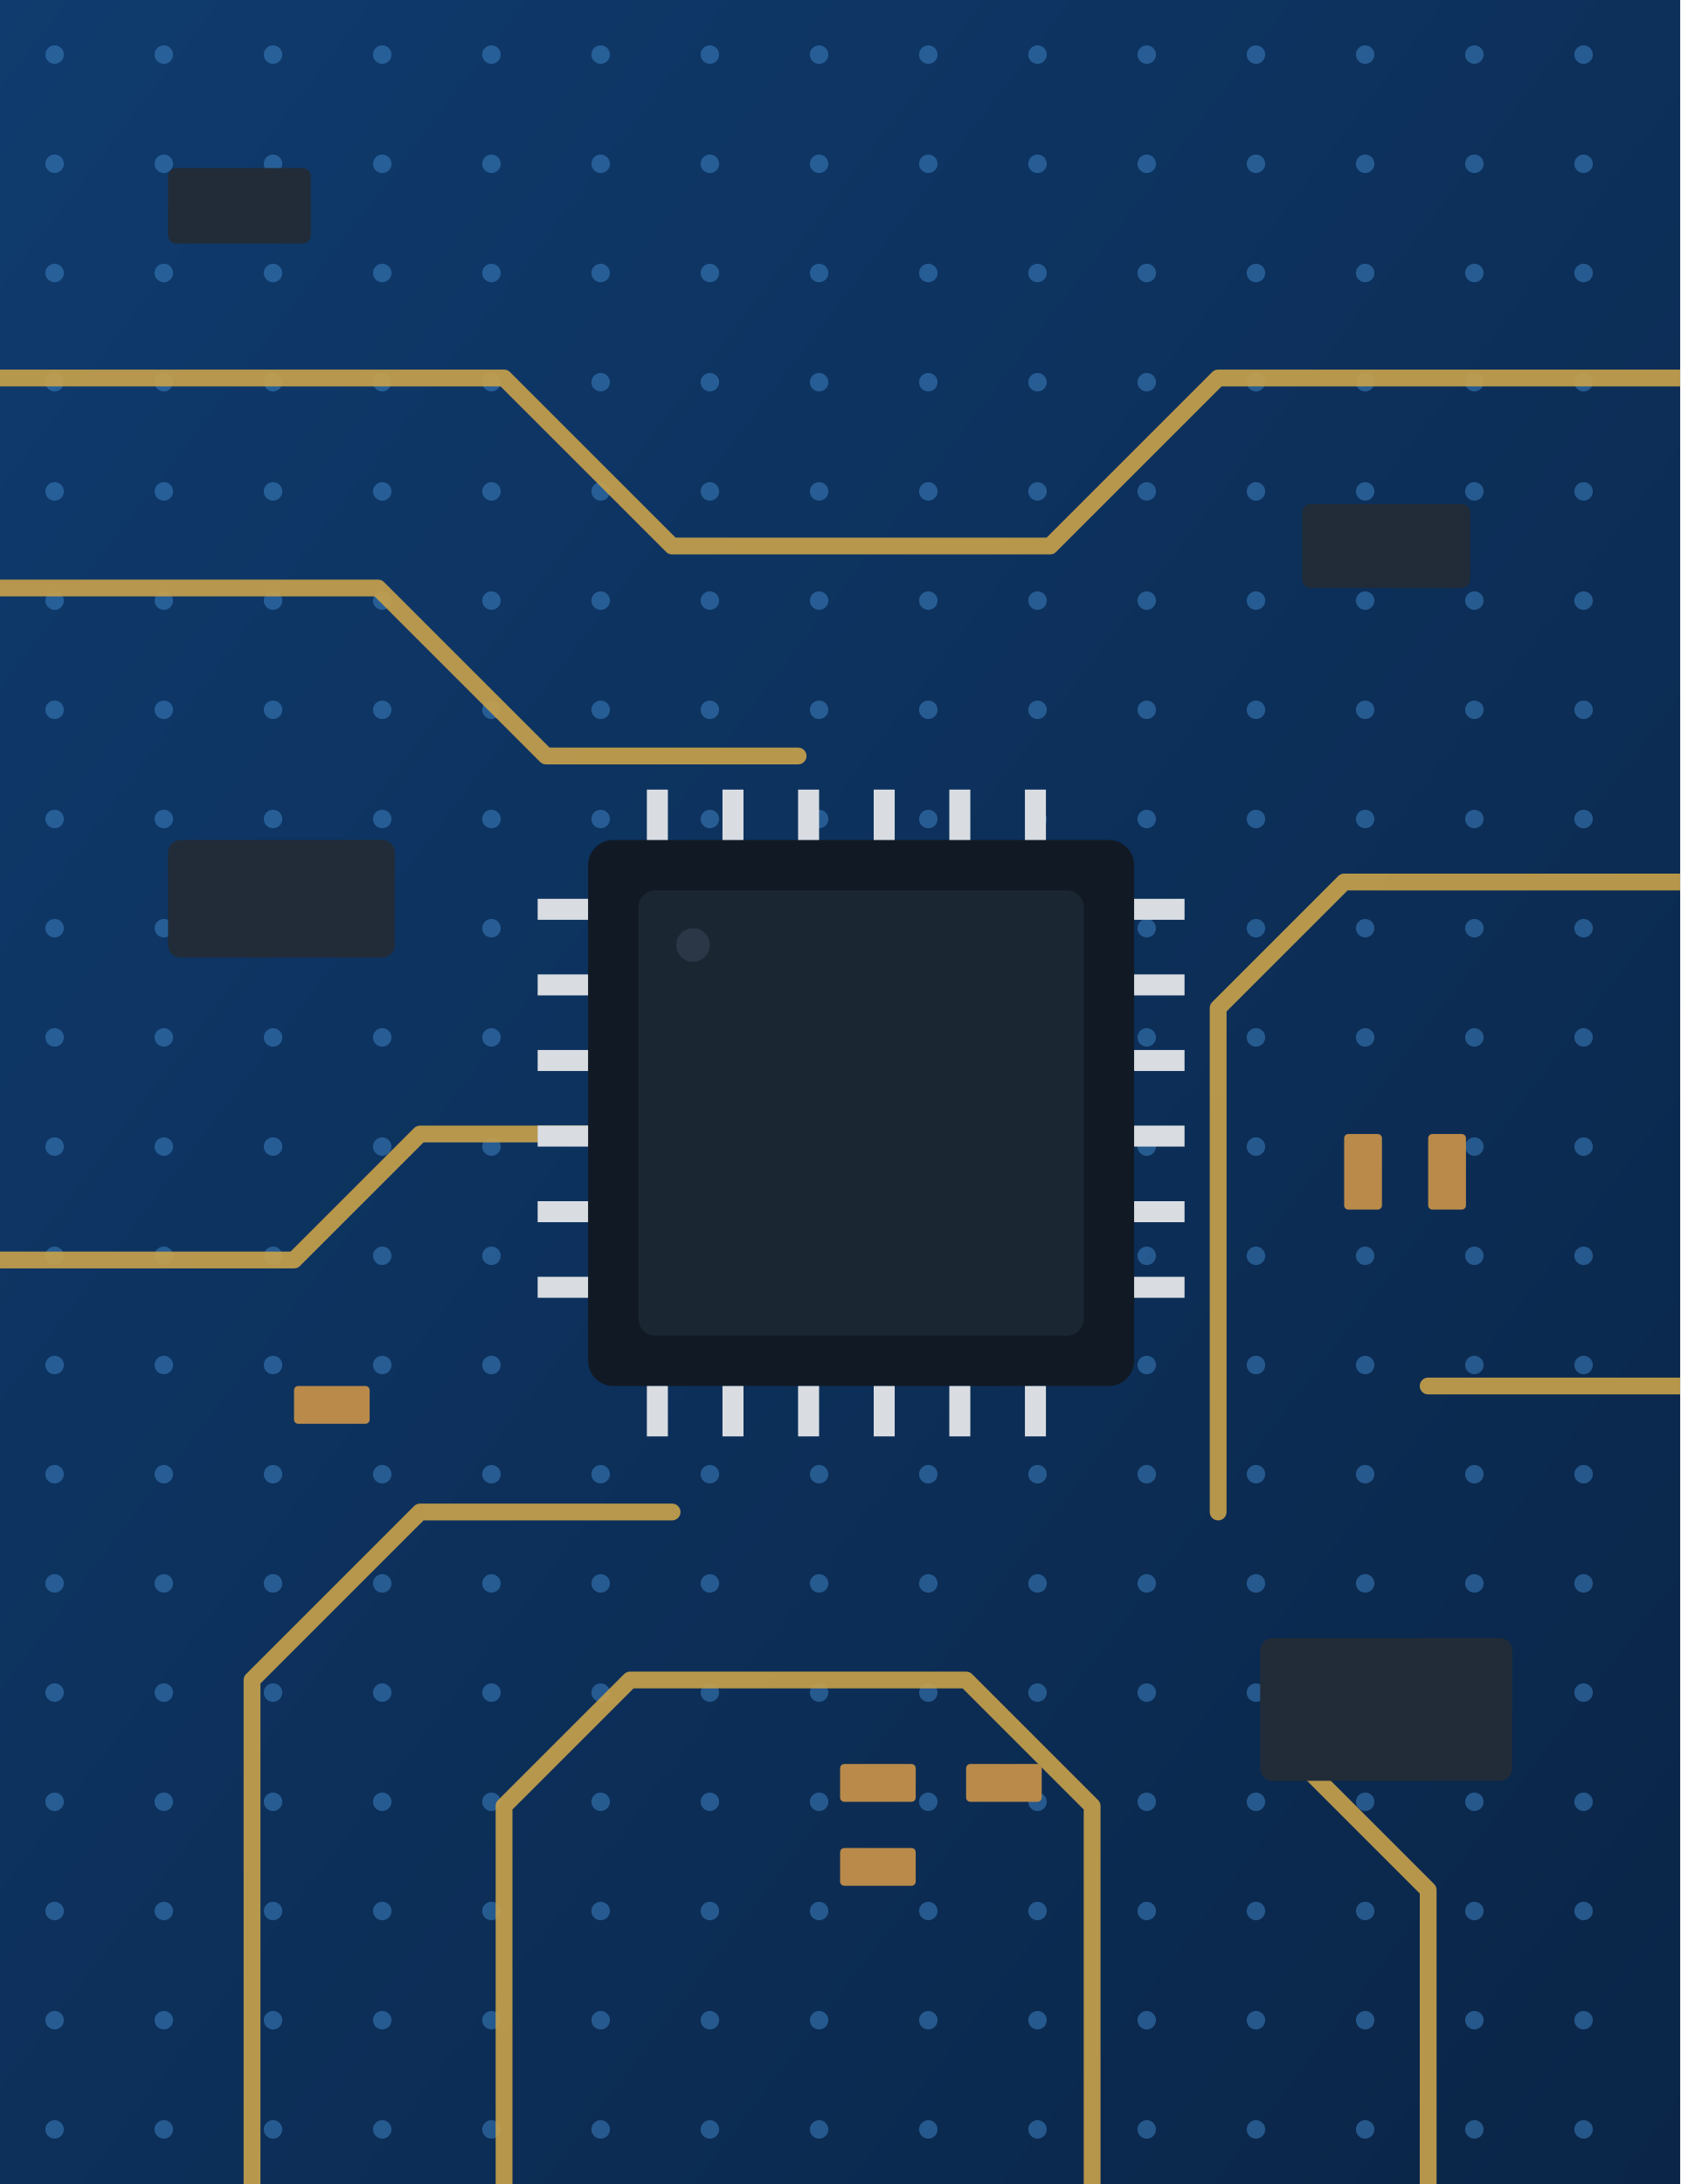
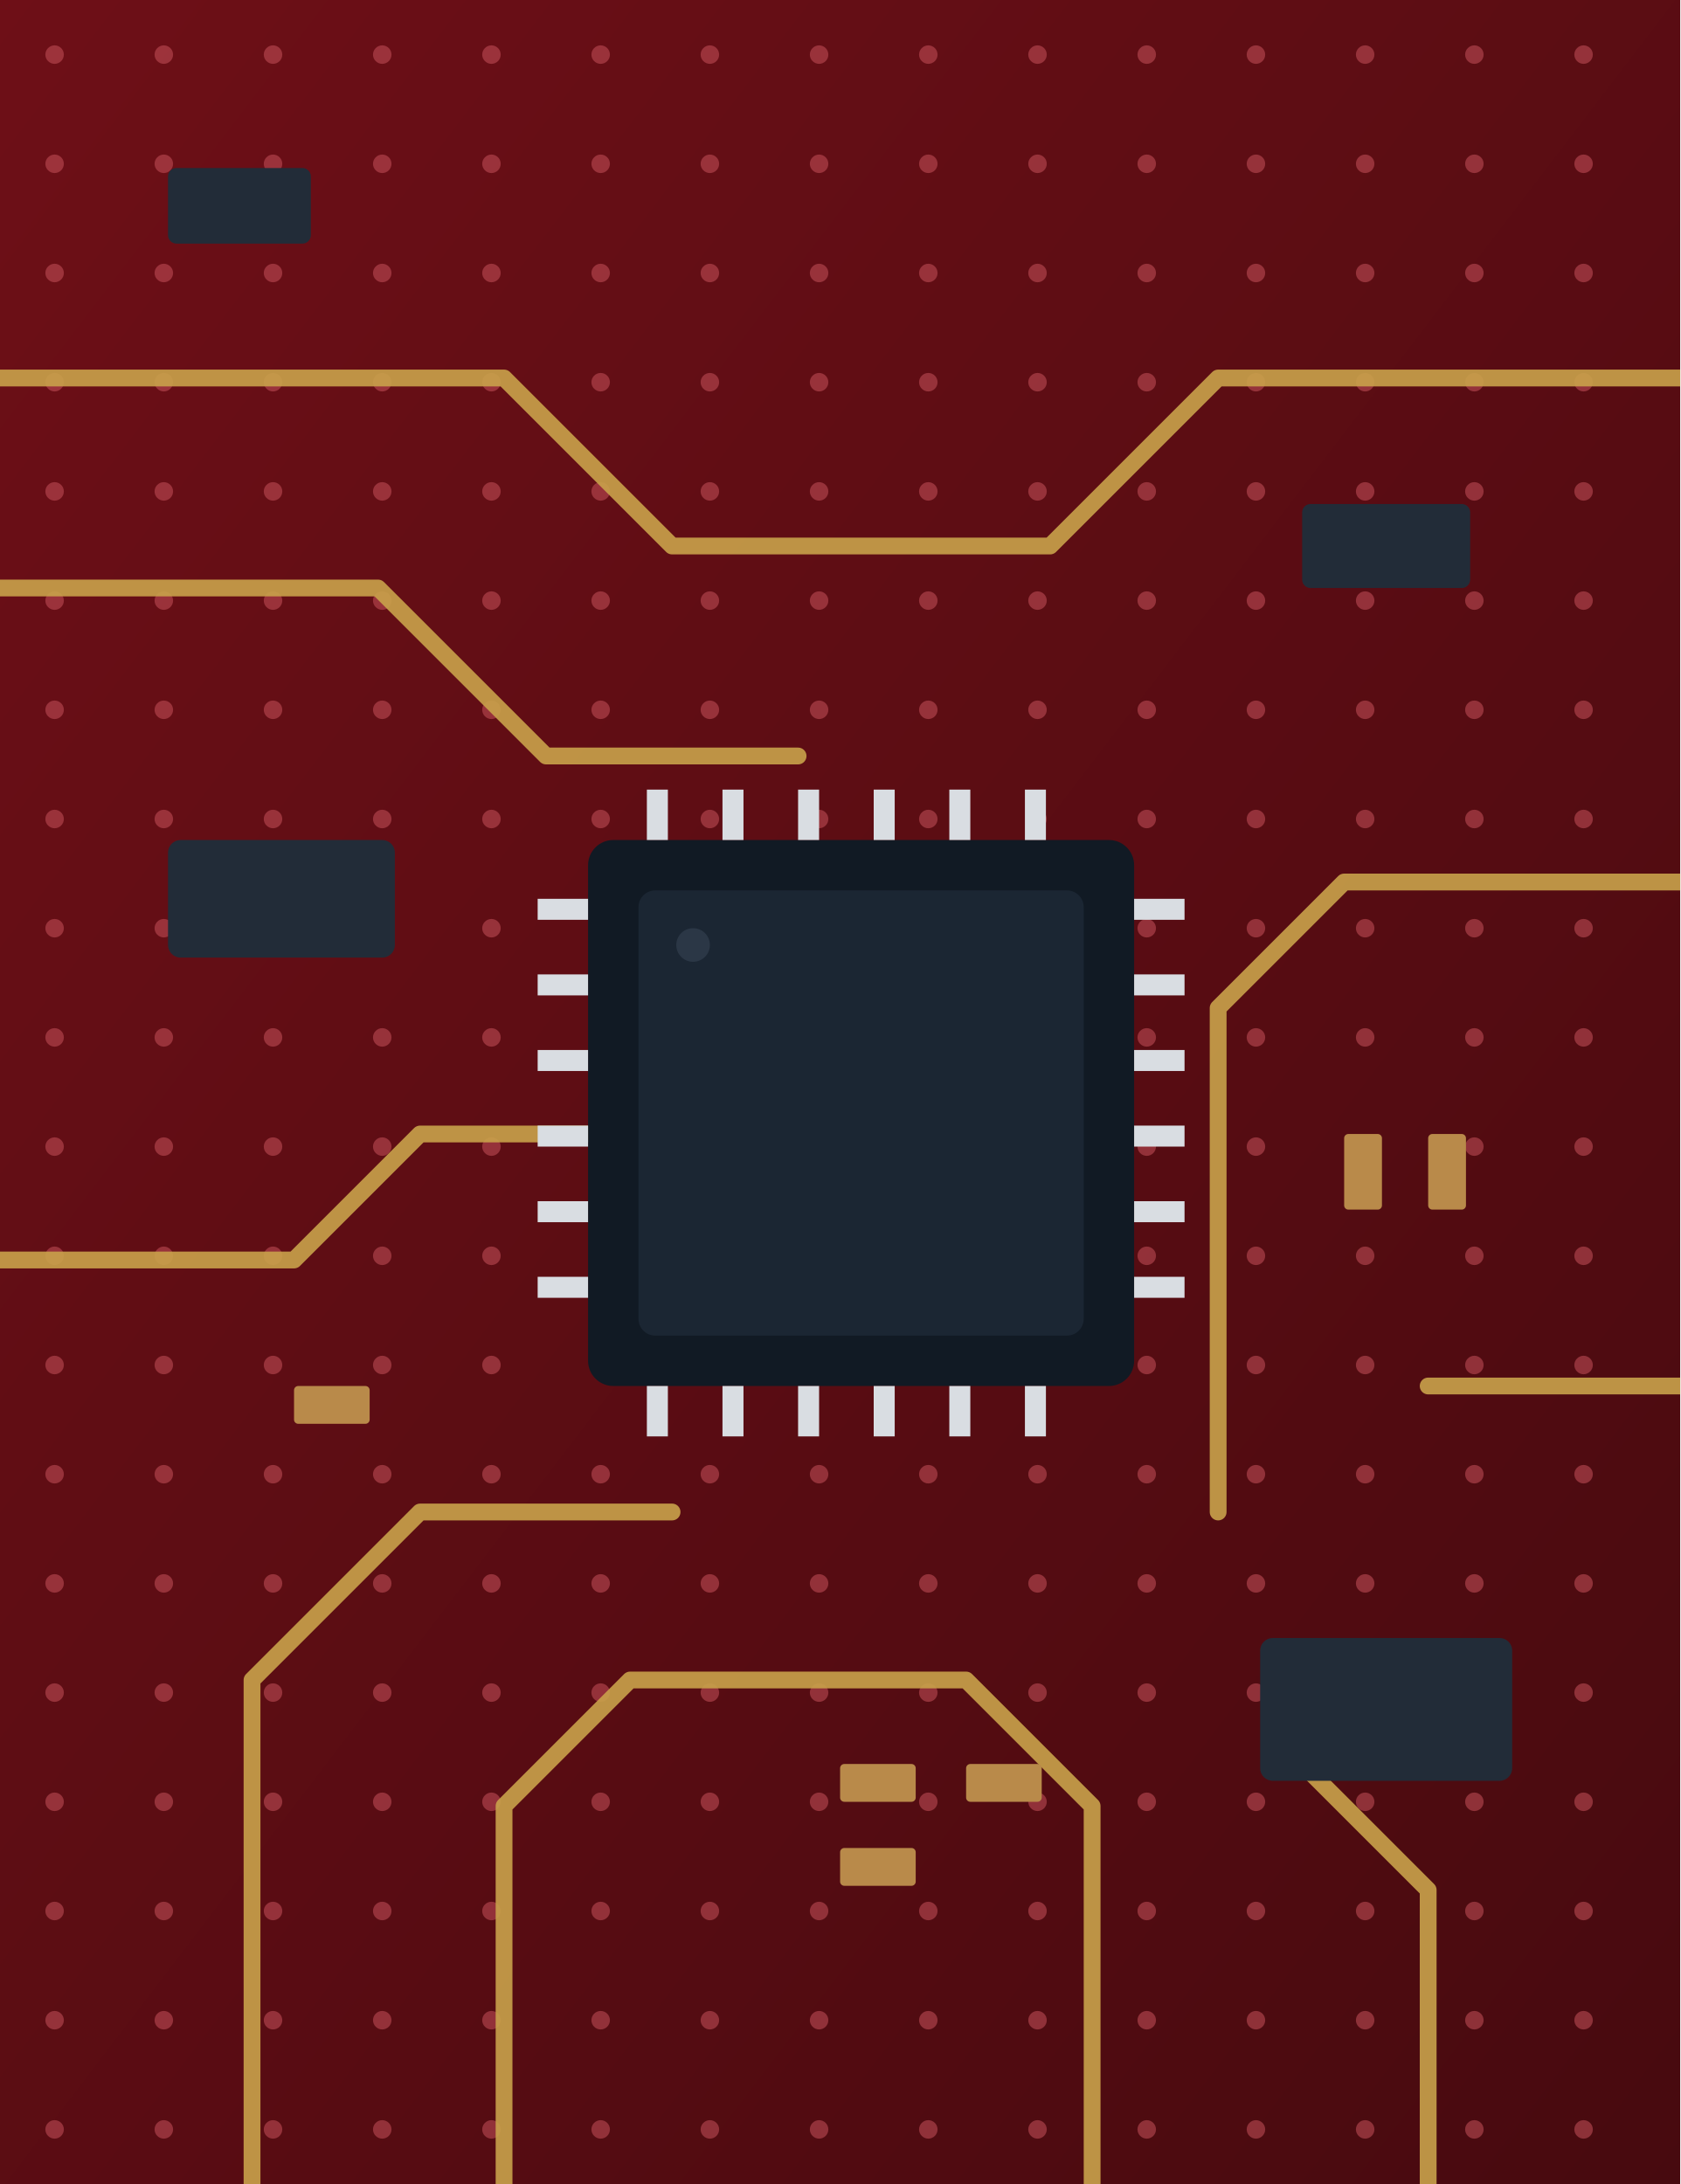
<svg xmlns="http://www.w3.org/2000/svg" viewBox="0 0 400 520" preserveAspectRatio="xMidYMid slice">
  <defs>
    <pattern id="vias" width="26" height="26" patternUnits="userSpaceOnUse">
-       <circle cx="13" cy="13" r="2.2" fill="#3c7fbf" opacity=".55" />
+       <circle cx="13" cy="13" r="2.2" fill="#c4505a" opacity=".55" />
    </pattern>
    <linearGradient id="bg" x1="0" y1="0" x2="1" y2="1">
-       <stop offset="0" stop-color="#0f3b6e" />
-       <stop offset="1" stop-color="#0a2547" />
+       <stop offset="0" stop-color="#6e0f17" />
+       <stop offset="1" stop-color="#470a0f" />
    </linearGradient>
  </defs>
  <rect width="400" height="520" fill="url(#bg)" />
  <rect width="400" height="520" fill="url(#vias)" />
  <g fill="none" stroke="#c9a24a" stroke-width="4" stroke-linecap="round" stroke-linejoin="round" opacity=".9">
    <path d="M0 90h120l40 40h90l40-40h110" />
    <path d="M0 140h90l40 40h60" />
    <path d="M400 210h-80l-30 30v120" />
    <path d="M60 520V400l40-40h60" />
    <path d="M120 520V430l30-30h80l30 30v90" />
    <path d="M0 300h70l30-30h40" />
    <path d="M400 330h-60" />
    <path d="M340 520v-70l-30-30" />
  </g>
  <rect x="140" y="200" width="130" height="130" rx="6" fill="#111a24" />
  <rect x="152" y="212" width="106" height="106" rx="4" fill="#1b2633" />
  <g fill="#d9dde2">
    <rect x="128" y="214" width="12" height="5" />
    <rect x="128" y="232" width="12" height="5" />
    <rect x="128" y="250" width="12" height="5" />
    <rect x="128" y="268" width="12" height="5" />
    <rect x="128" y="286" width="12" height="5" />
    <rect x="128" y="304" width="12" height="5" />
    <rect x="270" y="214" width="12" height="5" />
    <rect x="270" y="232" width="12" height="5" />
    <rect x="270" y="250" width="12" height="5" />
    <rect x="270" y="268" width="12" height="5" />
    <rect x="270" y="286" width="12" height="5" />
    <rect x="270" y="304" width="12" height="5" />
    <rect x="154" y="188" width="5" height="12" />
    <rect x="172" y="188" width="5" height="12" />
    <rect x="190" y="188" width="5" height="12" />
    <rect x="208" y="188" width="5" height="12" />
    <rect x="226" y="188" width="5" height="12" />
    <rect x="244" y="188" width="5" height="12" />
    <rect x="154" y="330" width="5" height="12" />
    <rect x="172" y="330" width="5" height="12" />
    <rect x="190" y="330" width="5" height="12" />
    <rect x="208" y="330" width="5" height="12" />
    <rect x="226" y="330" width="5" height="12" />
    <rect x="244" y="330" width="5" height="12" />
  </g>
  <circle cx="165" cy="225" r="4" fill="#2b3746" />
  <g fill="#222c38">
    <rect x="40" y="200" width="54" height="28" rx="3" />
    <rect x="310" y="120" width="40" height="20" rx="2" />
    <rect x="300" y="390" width="60" height="34" rx="3" />
    <rect x="40" y="40" width="34" height="18" rx="2" />
  </g>
  <g fill="#b98a4a">
    <rect x="200" y="420" width="18" height="9" rx="1" />
    <rect x="230" y="420" width="18" height="9" rx="1" />
    <rect x="200" y="440" width="18" height="9" rx="1" />
    <rect x="320" y="270" width="9" height="18" rx="1" />
    <rect x="340" y="270" width="9" height="18" rx="1" />
    <rect x="70" y="330" width="18" height="9" rx="1" />
  </g>
</svg>
